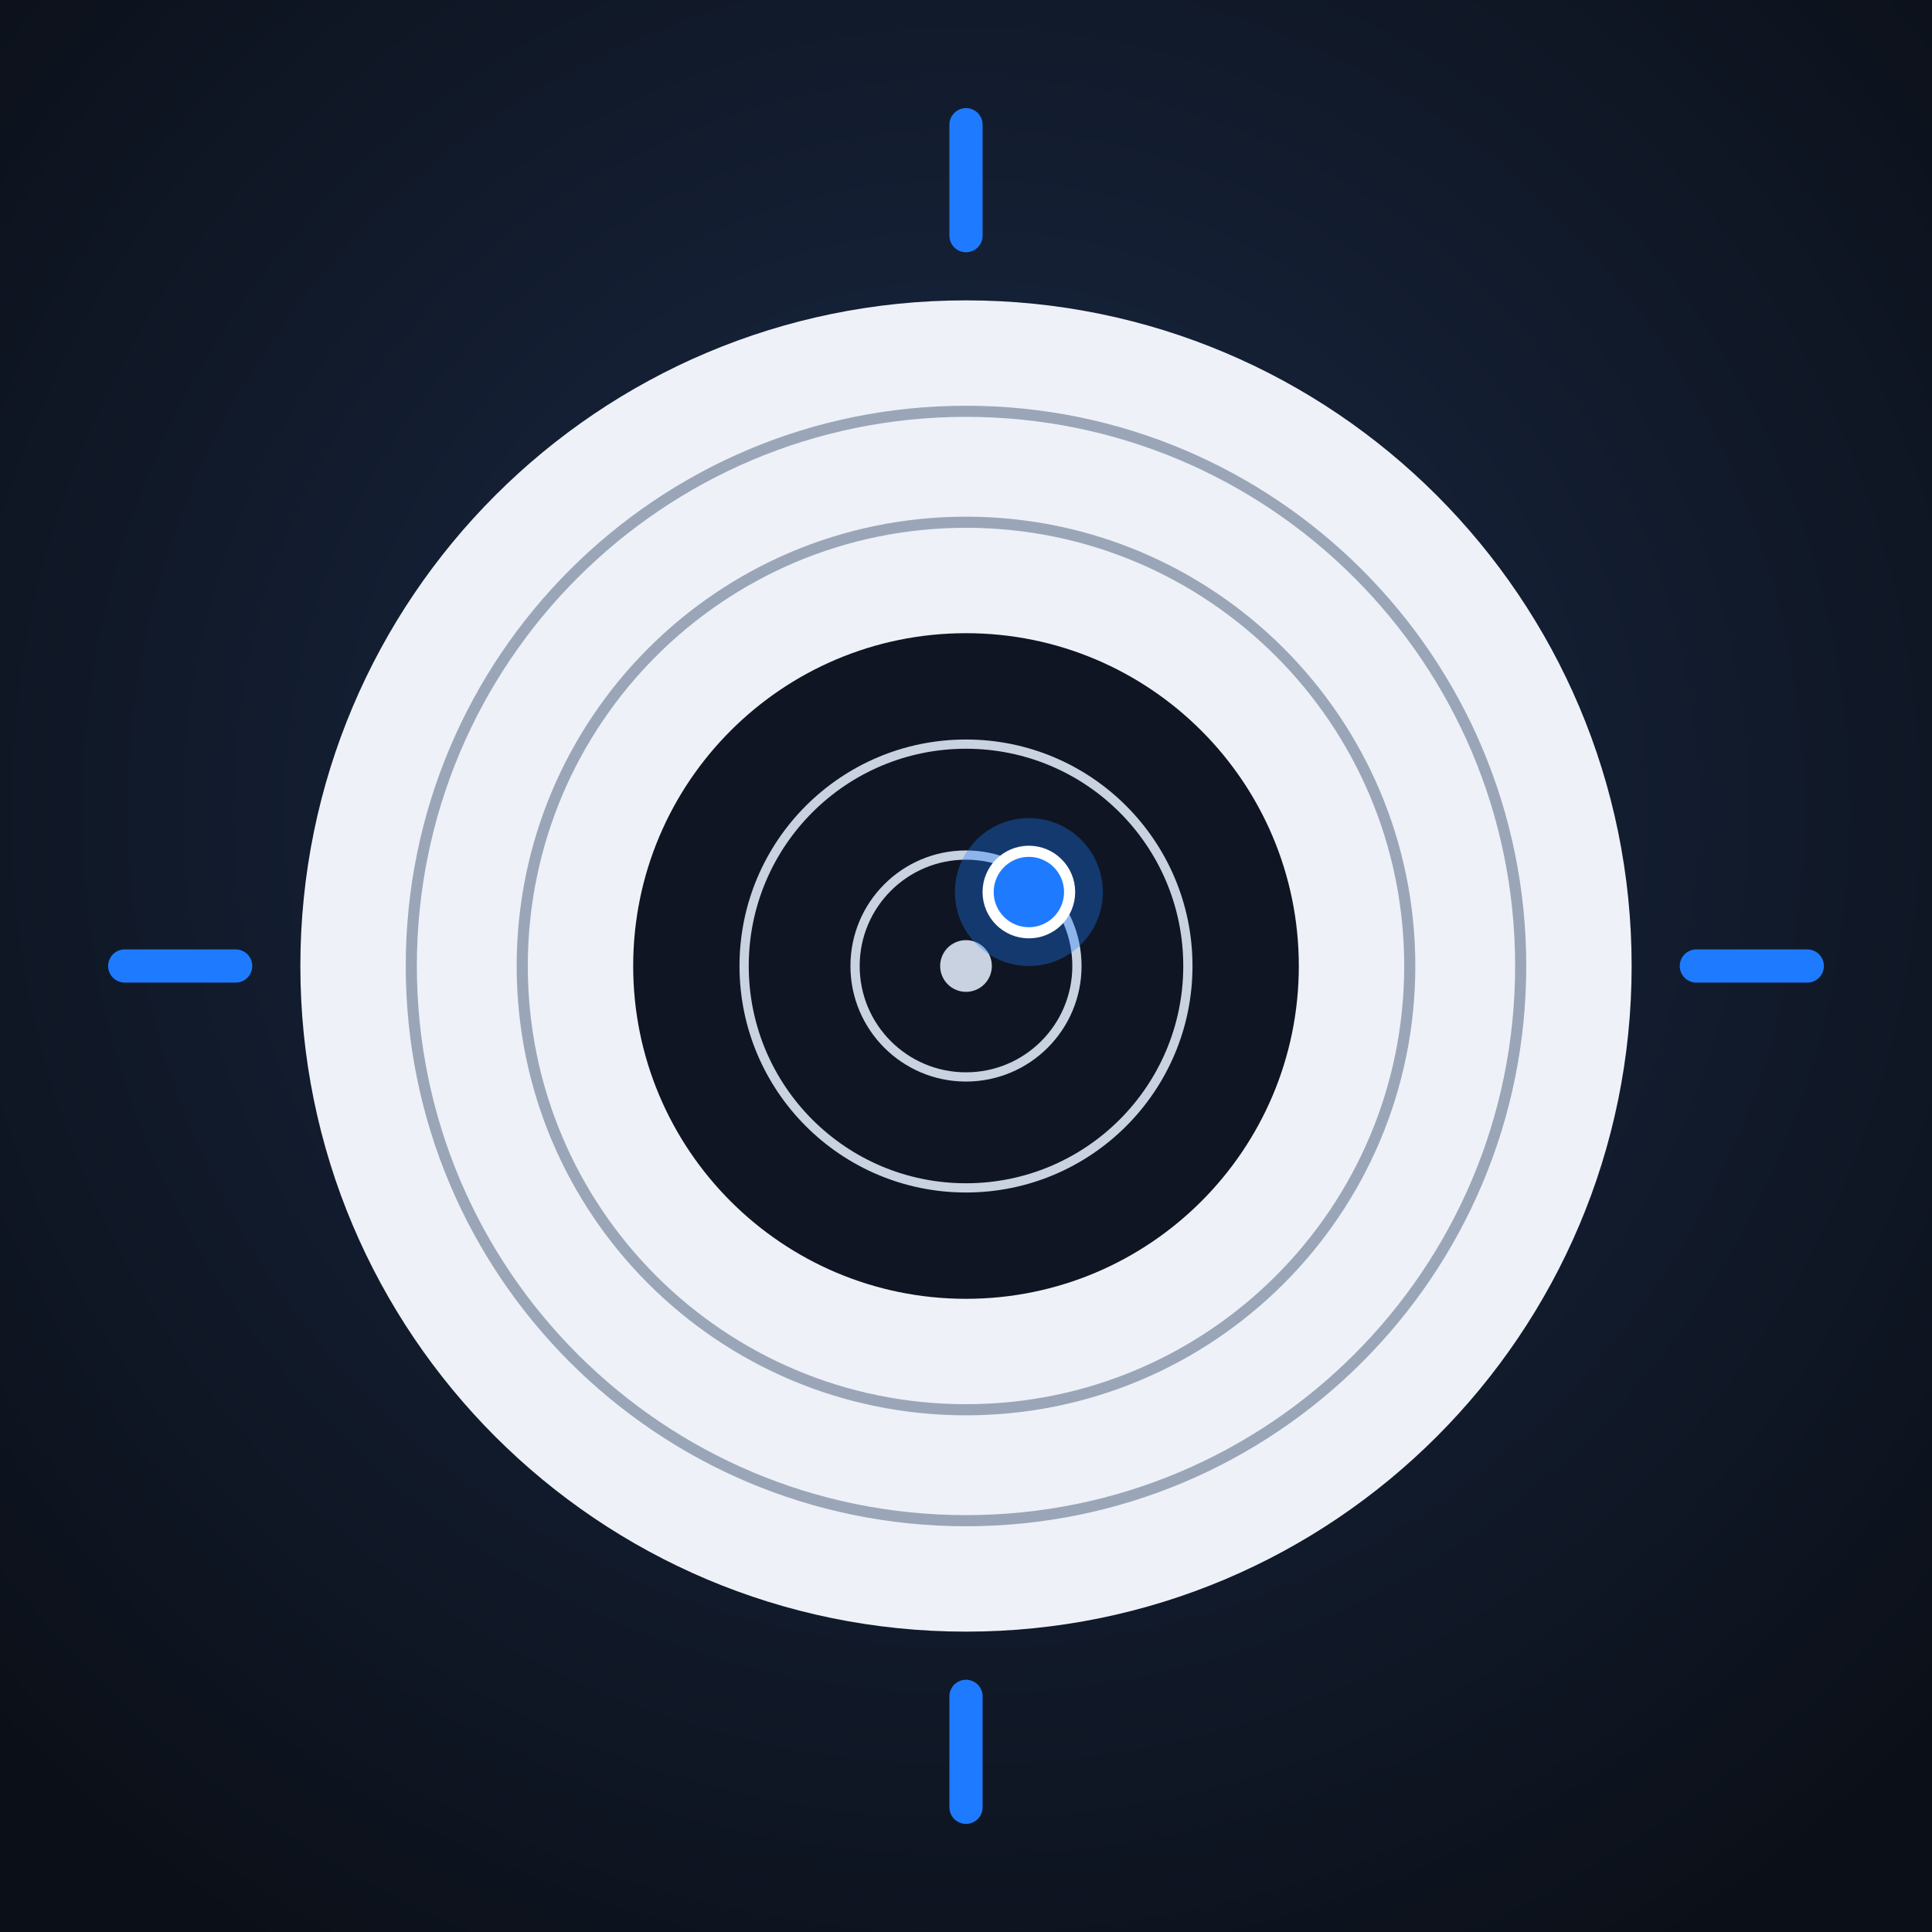
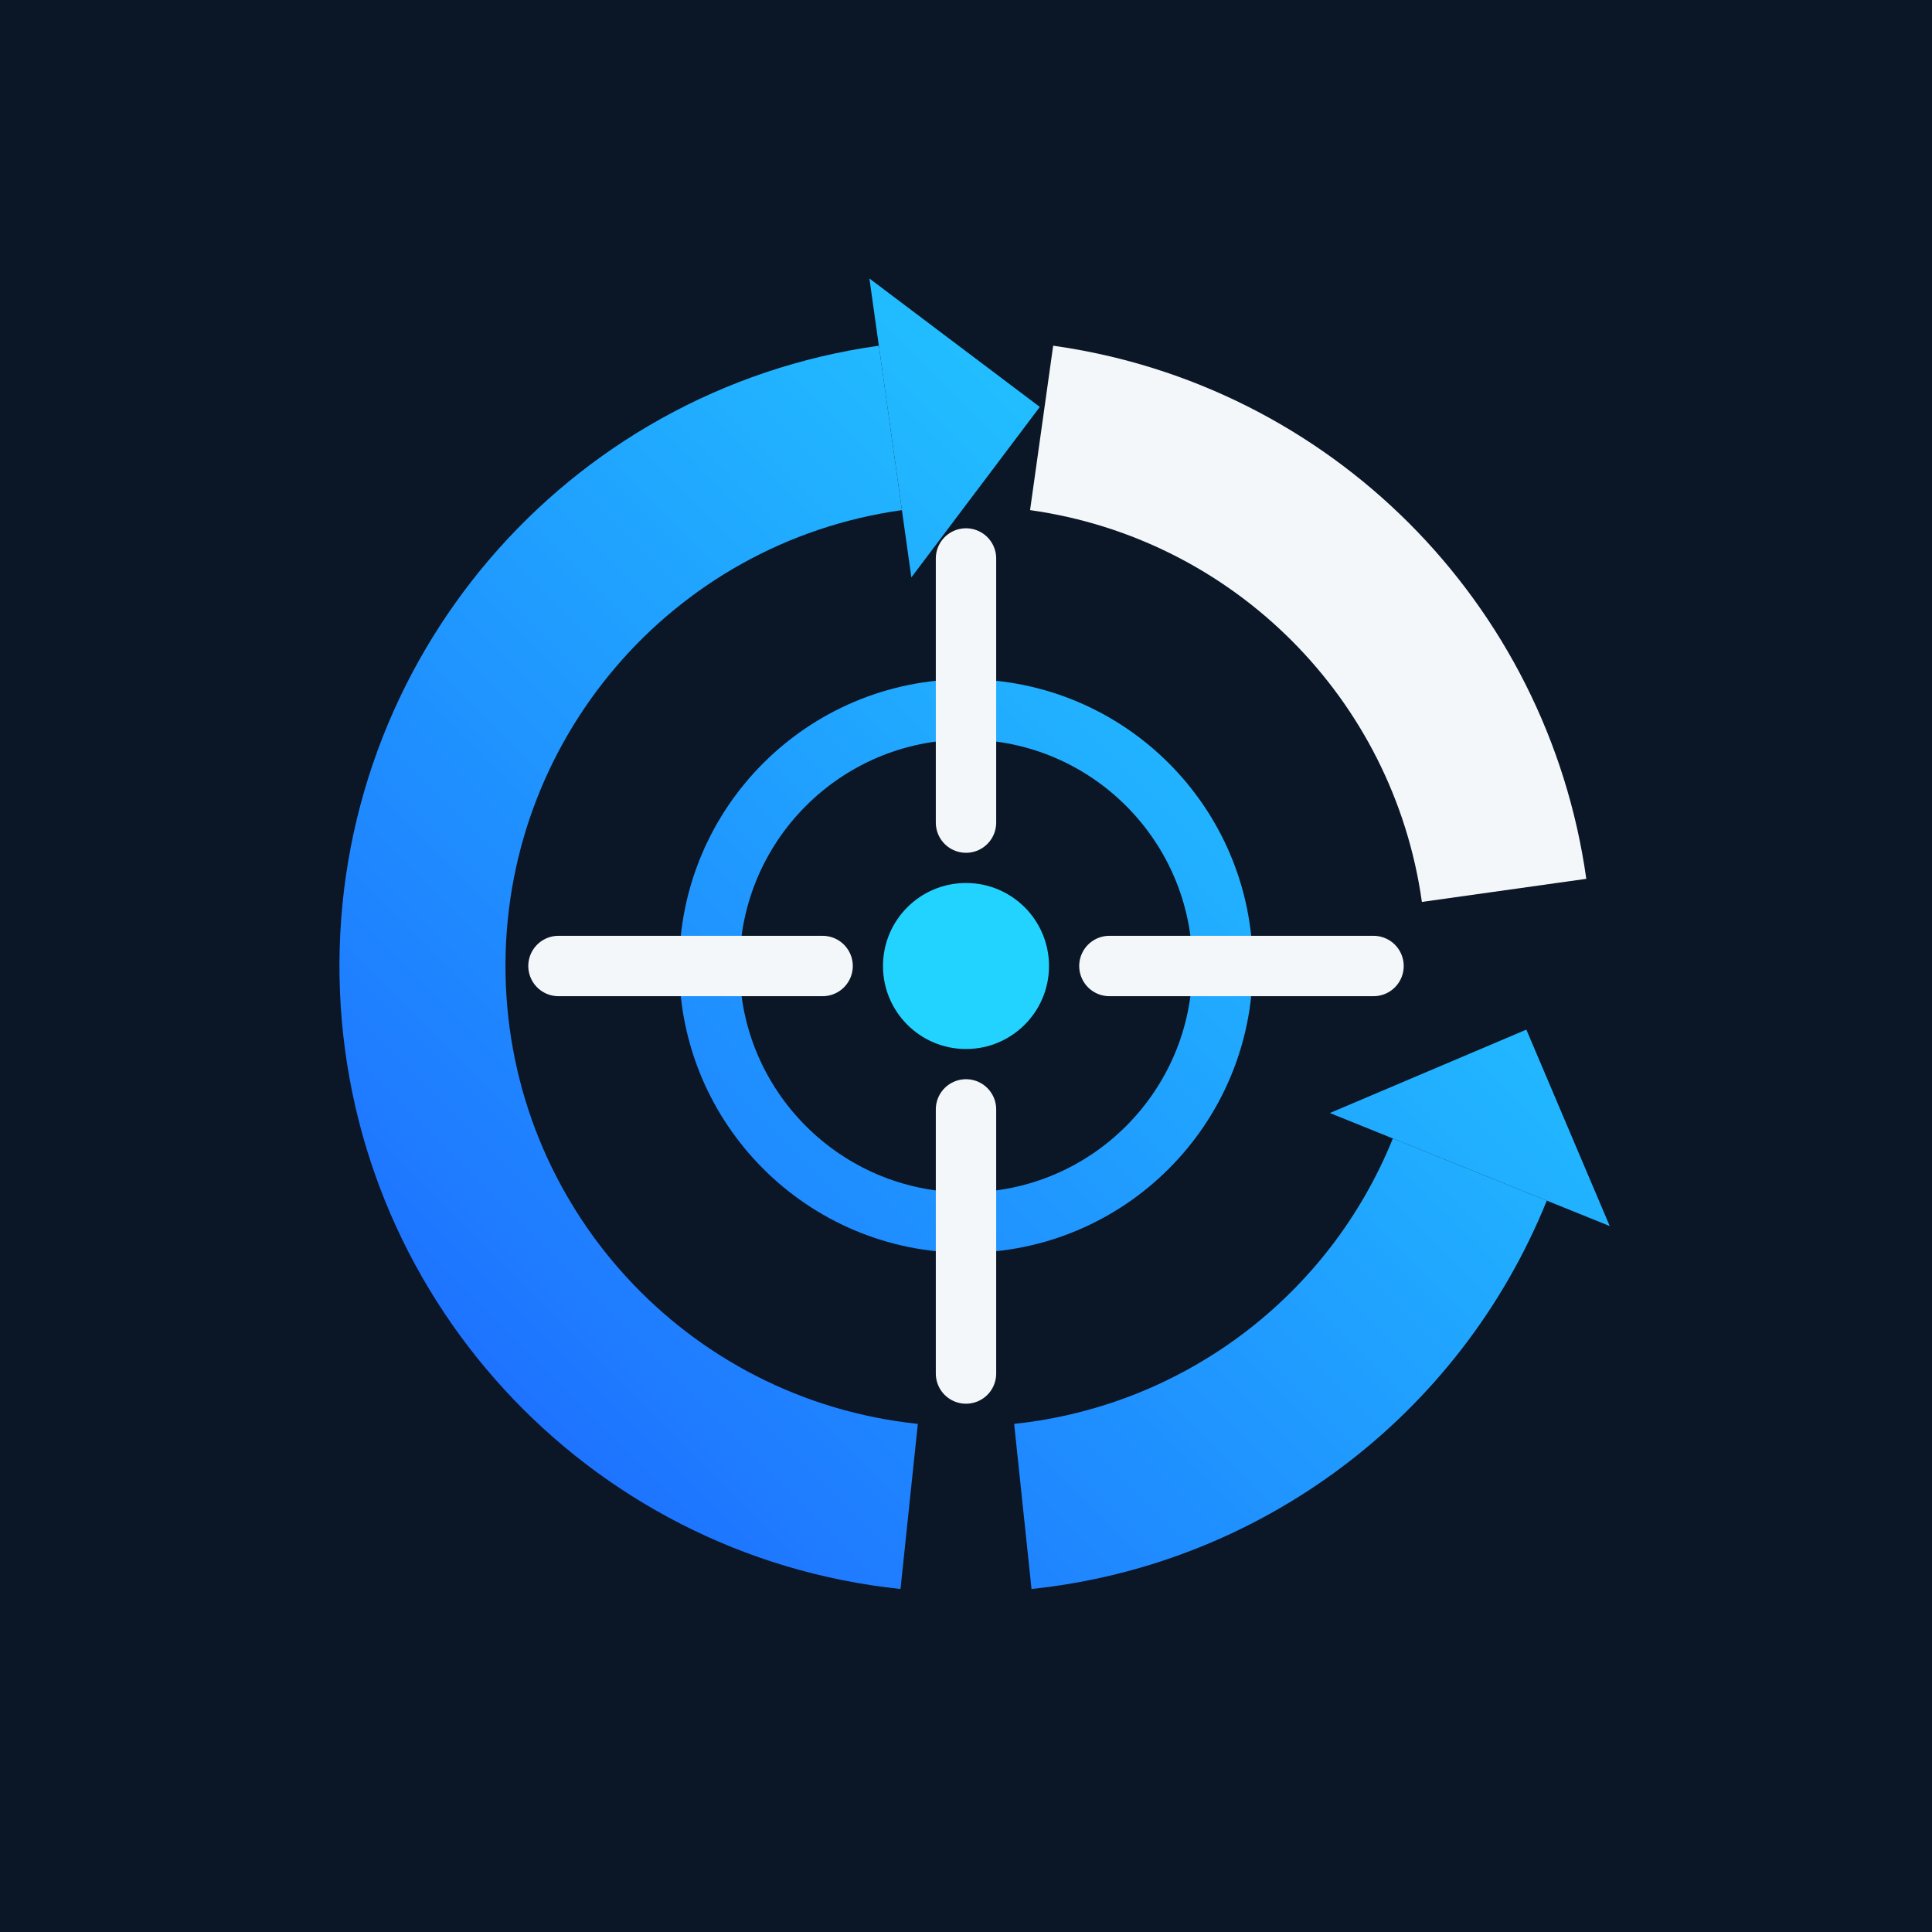
<svg xmlns="http://www.w3.org/2000/svg" width="1024" height="1024" viewBox="0 0 1024 1024">
-   <defs>
-     <radialGradient id="brillo" cx="50%" cy="42%" r="70%">
-       <stop offset="0" stop-color="#1A2A47" />
-       <stop offset="1" stop-color="#0B0F17" />
-     </radialGradient>
-   </defs>
-   <rect width="1024" height="1024" fill="url(#brillo)" />
-   <circle cx="512" cy="512" r="352.8" fill="#EEF2F8" />
-   <circle cx="512" cy="512" r="294.0" fill="none" stroke="#9AA6B8" stroke-width="5.9" />
-   <circle cx="512" cy="512" r="235.2" fill="none" stroke="#9AA6B8" stroke-width="5.9" />
-   <circle cx="512" cy="512" r="176.4" fill="#0F1522" />
-   <circle cx="512" cy="512" r="117.6" fill="none" stroke="#C9D2E0" stroke-width="4.9" />
-   <circle cx="512" cy="512" r="58.8" fill="none" stroke="#C9D2E0" stroke-width="4.9" />
-   <circle cx="512" cy="512" r="13.7" fill="#C9D2E0" />
-   <circle cx="545.32" cy="472.8" r="39.2" fill="#1E7BFF" fill-opacity="0.35" />
-   <circle cx="545.32" cy="472.8" r="21.6" fill="#1E7BFF" stroke="#fff" stroke-width="5.9" />
-   <line x1="512" y1="124.9" x2="512" y2="66.1" stroke="#1E7BFF" stroke-width="17.6" stroke-linecap="round" />
-   <line x1="512" y1="899.1" x2="512" y2="957.9" stroke="#1E7BFF" stroke-width="17.6" stroke-linecap="round" />
-   <line x1="124.9" y1="512" x2="66.1" y2="512" stroke="#1E7BFF" stroke-width="17.6" stroke-linecap="round" />
-   <line x1="899.1" y1="512" x2="957.9" y2="512" stroke="#1E7BFF" stroke-width="17.6" stroke-linecap="round" />
+   <rect width="1024" height="1024" fill="#0B1626" />
+   <g transform="translate(112 112) scale(4)">
+     <defs>
+       <linearGradient id="a" gradientUnits="userSpaceOnUse" x1="30" y1="170" x2="170" y2="30">
+         <stop offset="0" stop-color="#1E6BFF" />
+         <stop offset="1" stop-color="#22D3FF" />
+       </linearGradient>
+     </defs>
+     <path d="M92.47 171.61A72 72 0 0 1 89.98 28.70" fill="none" stroke="url(#a)" stroke-width="22" />
+     <path d="M87.20 8.90 L109.78 25.92 L92.76 48.51Z" fill="url(#a)" />
+     <path d="M110.02 28.70A72 72 0 0 1 171.30 89.98" fill="none" stroke="#F4F7FA" stroke-width="22" />
+     <path d="M107.53 171.61A72 72 0 0 0 166.76 126.97" fill="none" stroke="url(#a)" stroke-width="22" />
+     <path d="M185.30 134.46 L174.25 108.43 L148.21 119.48Z" fill="url(#a)" />
+     <circle cx="100" cy="100" r="34" fill="none" stroke="url(#a)" stroke-width="8" />
+     <line x1="100" y1="46" x2="100" y2="81" stroke="#F4F7FA" stroke-width="8" stroke-linecap="round" />
+     <line x1="100" y1="119" x2="100" y2="154" stroke="#F4F7FA" stroke-width="8" stroke-linecap="round" />
+     <line x1="46" y1="100" x2="81" y2="100" stroke="#F4F7FA" stroke-width="8" stroke-linecap="round" />
+     <line x1="119" y1="100" x2="154" y2="100" stroke="#F4F7FA" stroke-width="8" stroke-linecap="round" />
+     <circle cx="100" cy="100" r="11" fill="#22D3FF" />
+   </g>
</svg>
